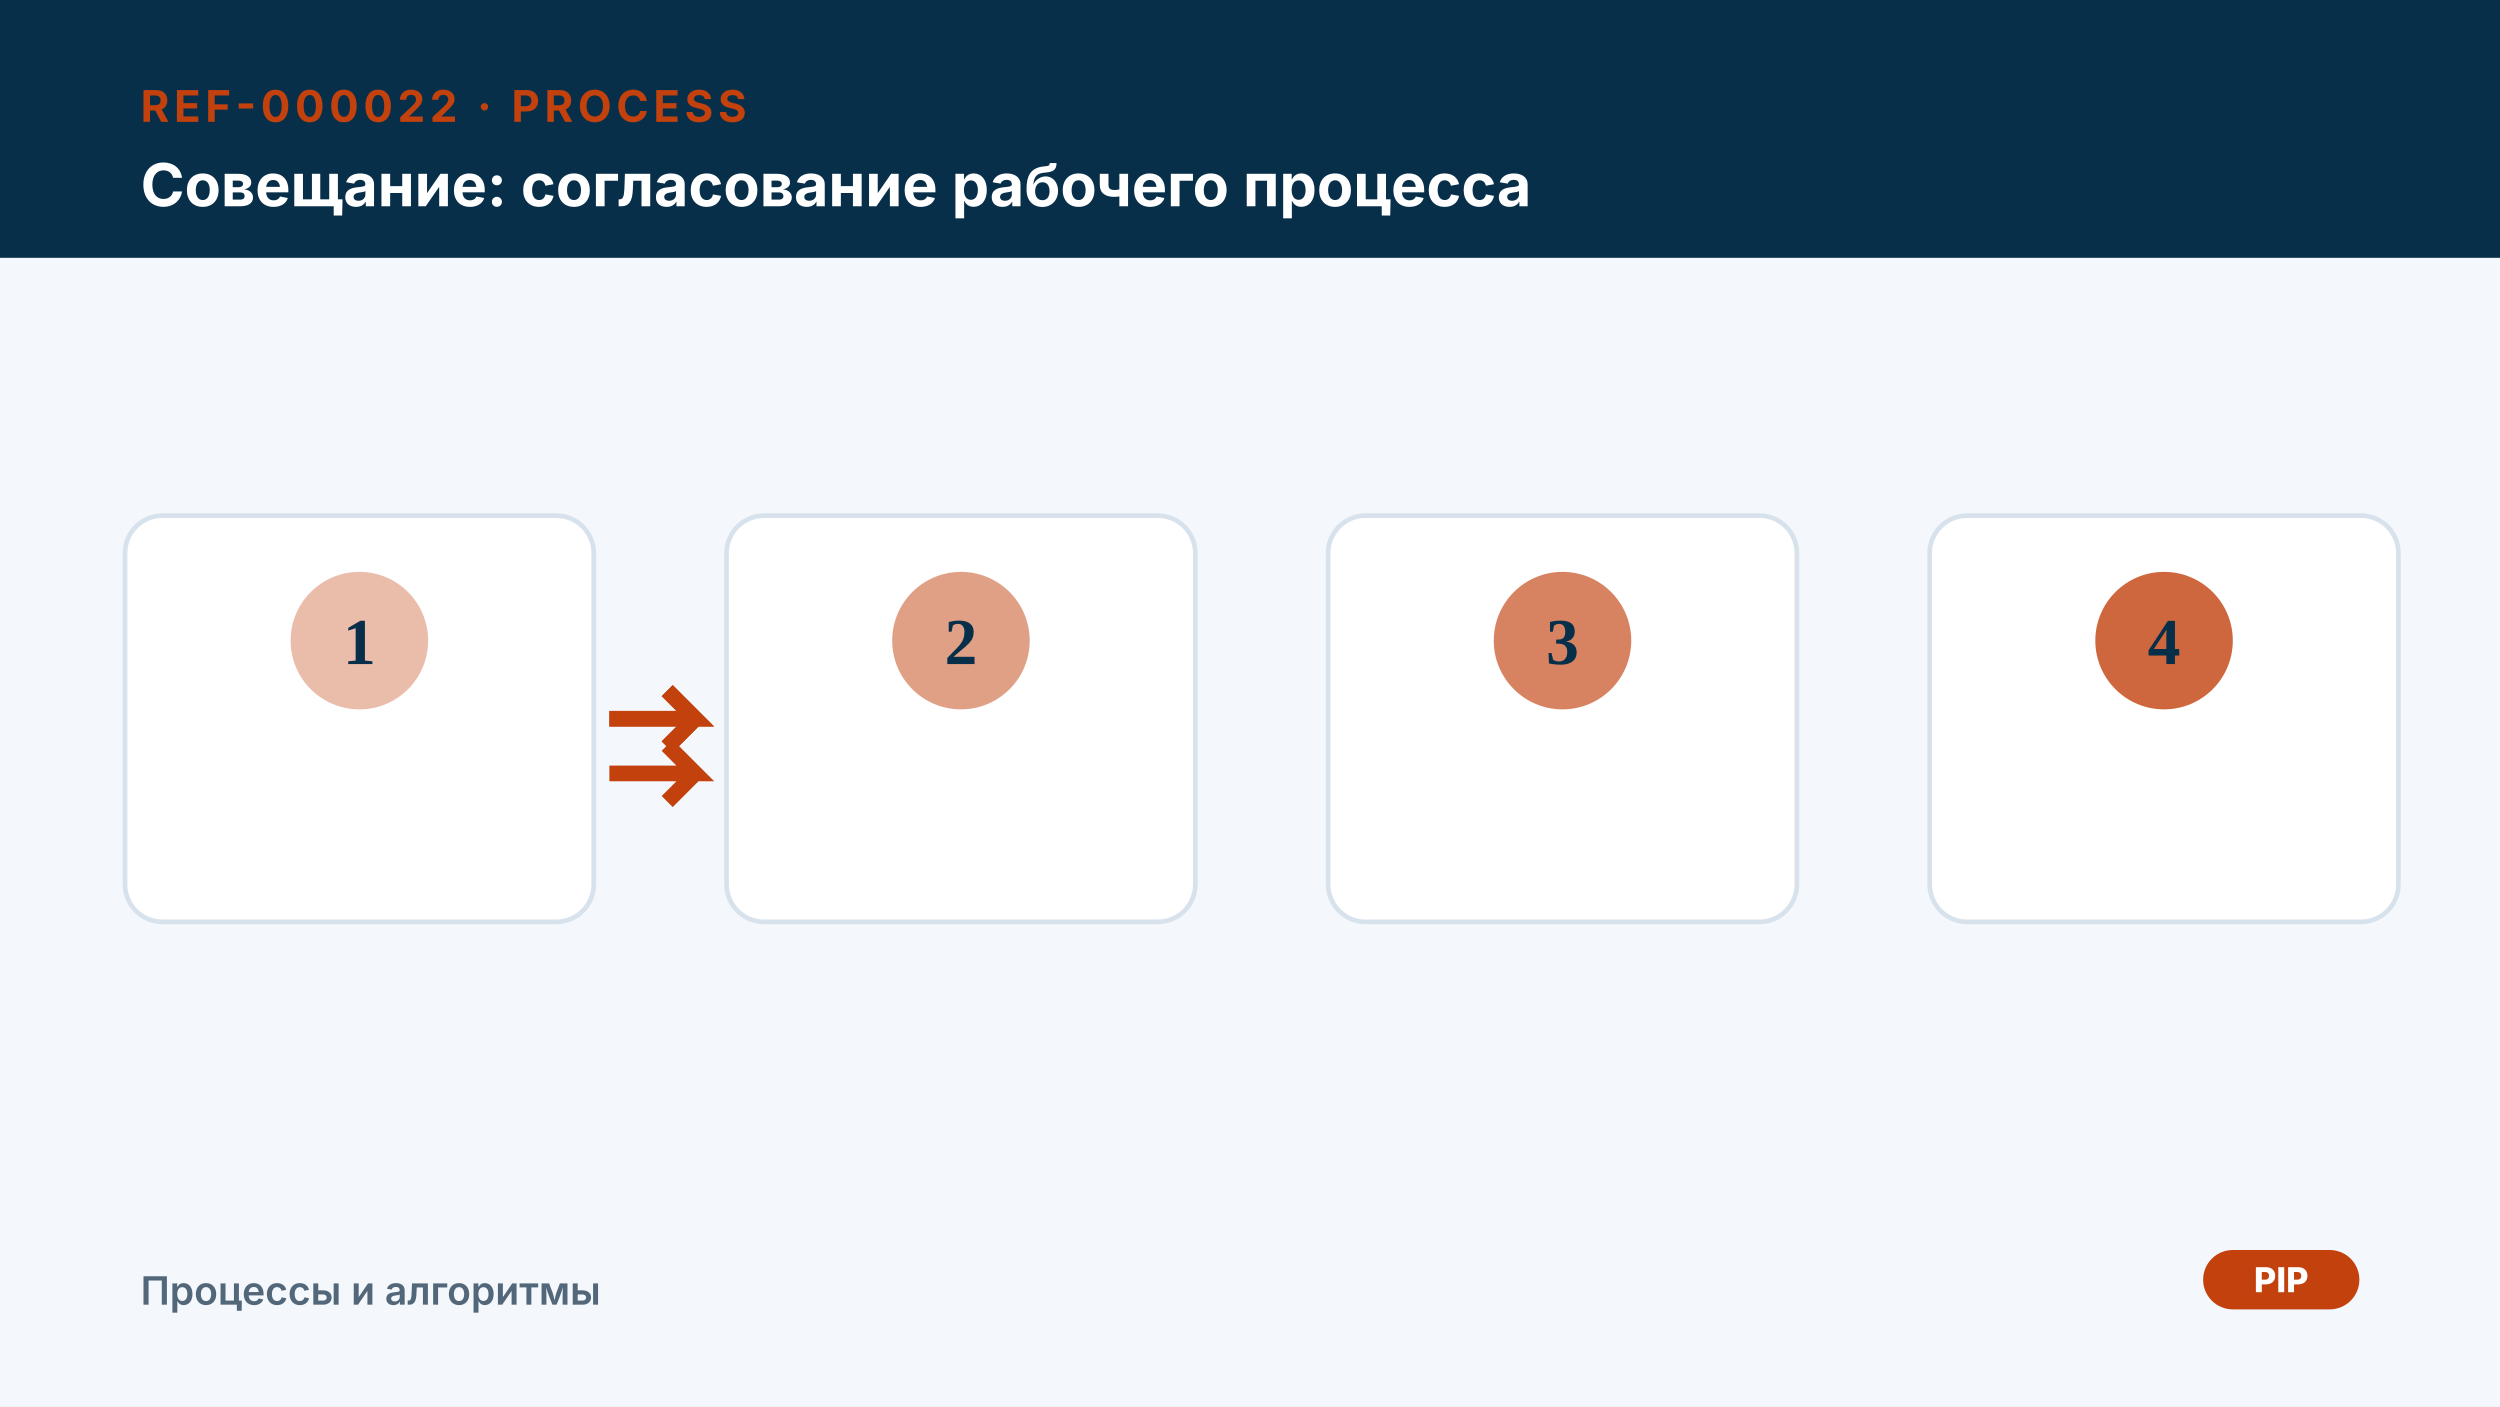
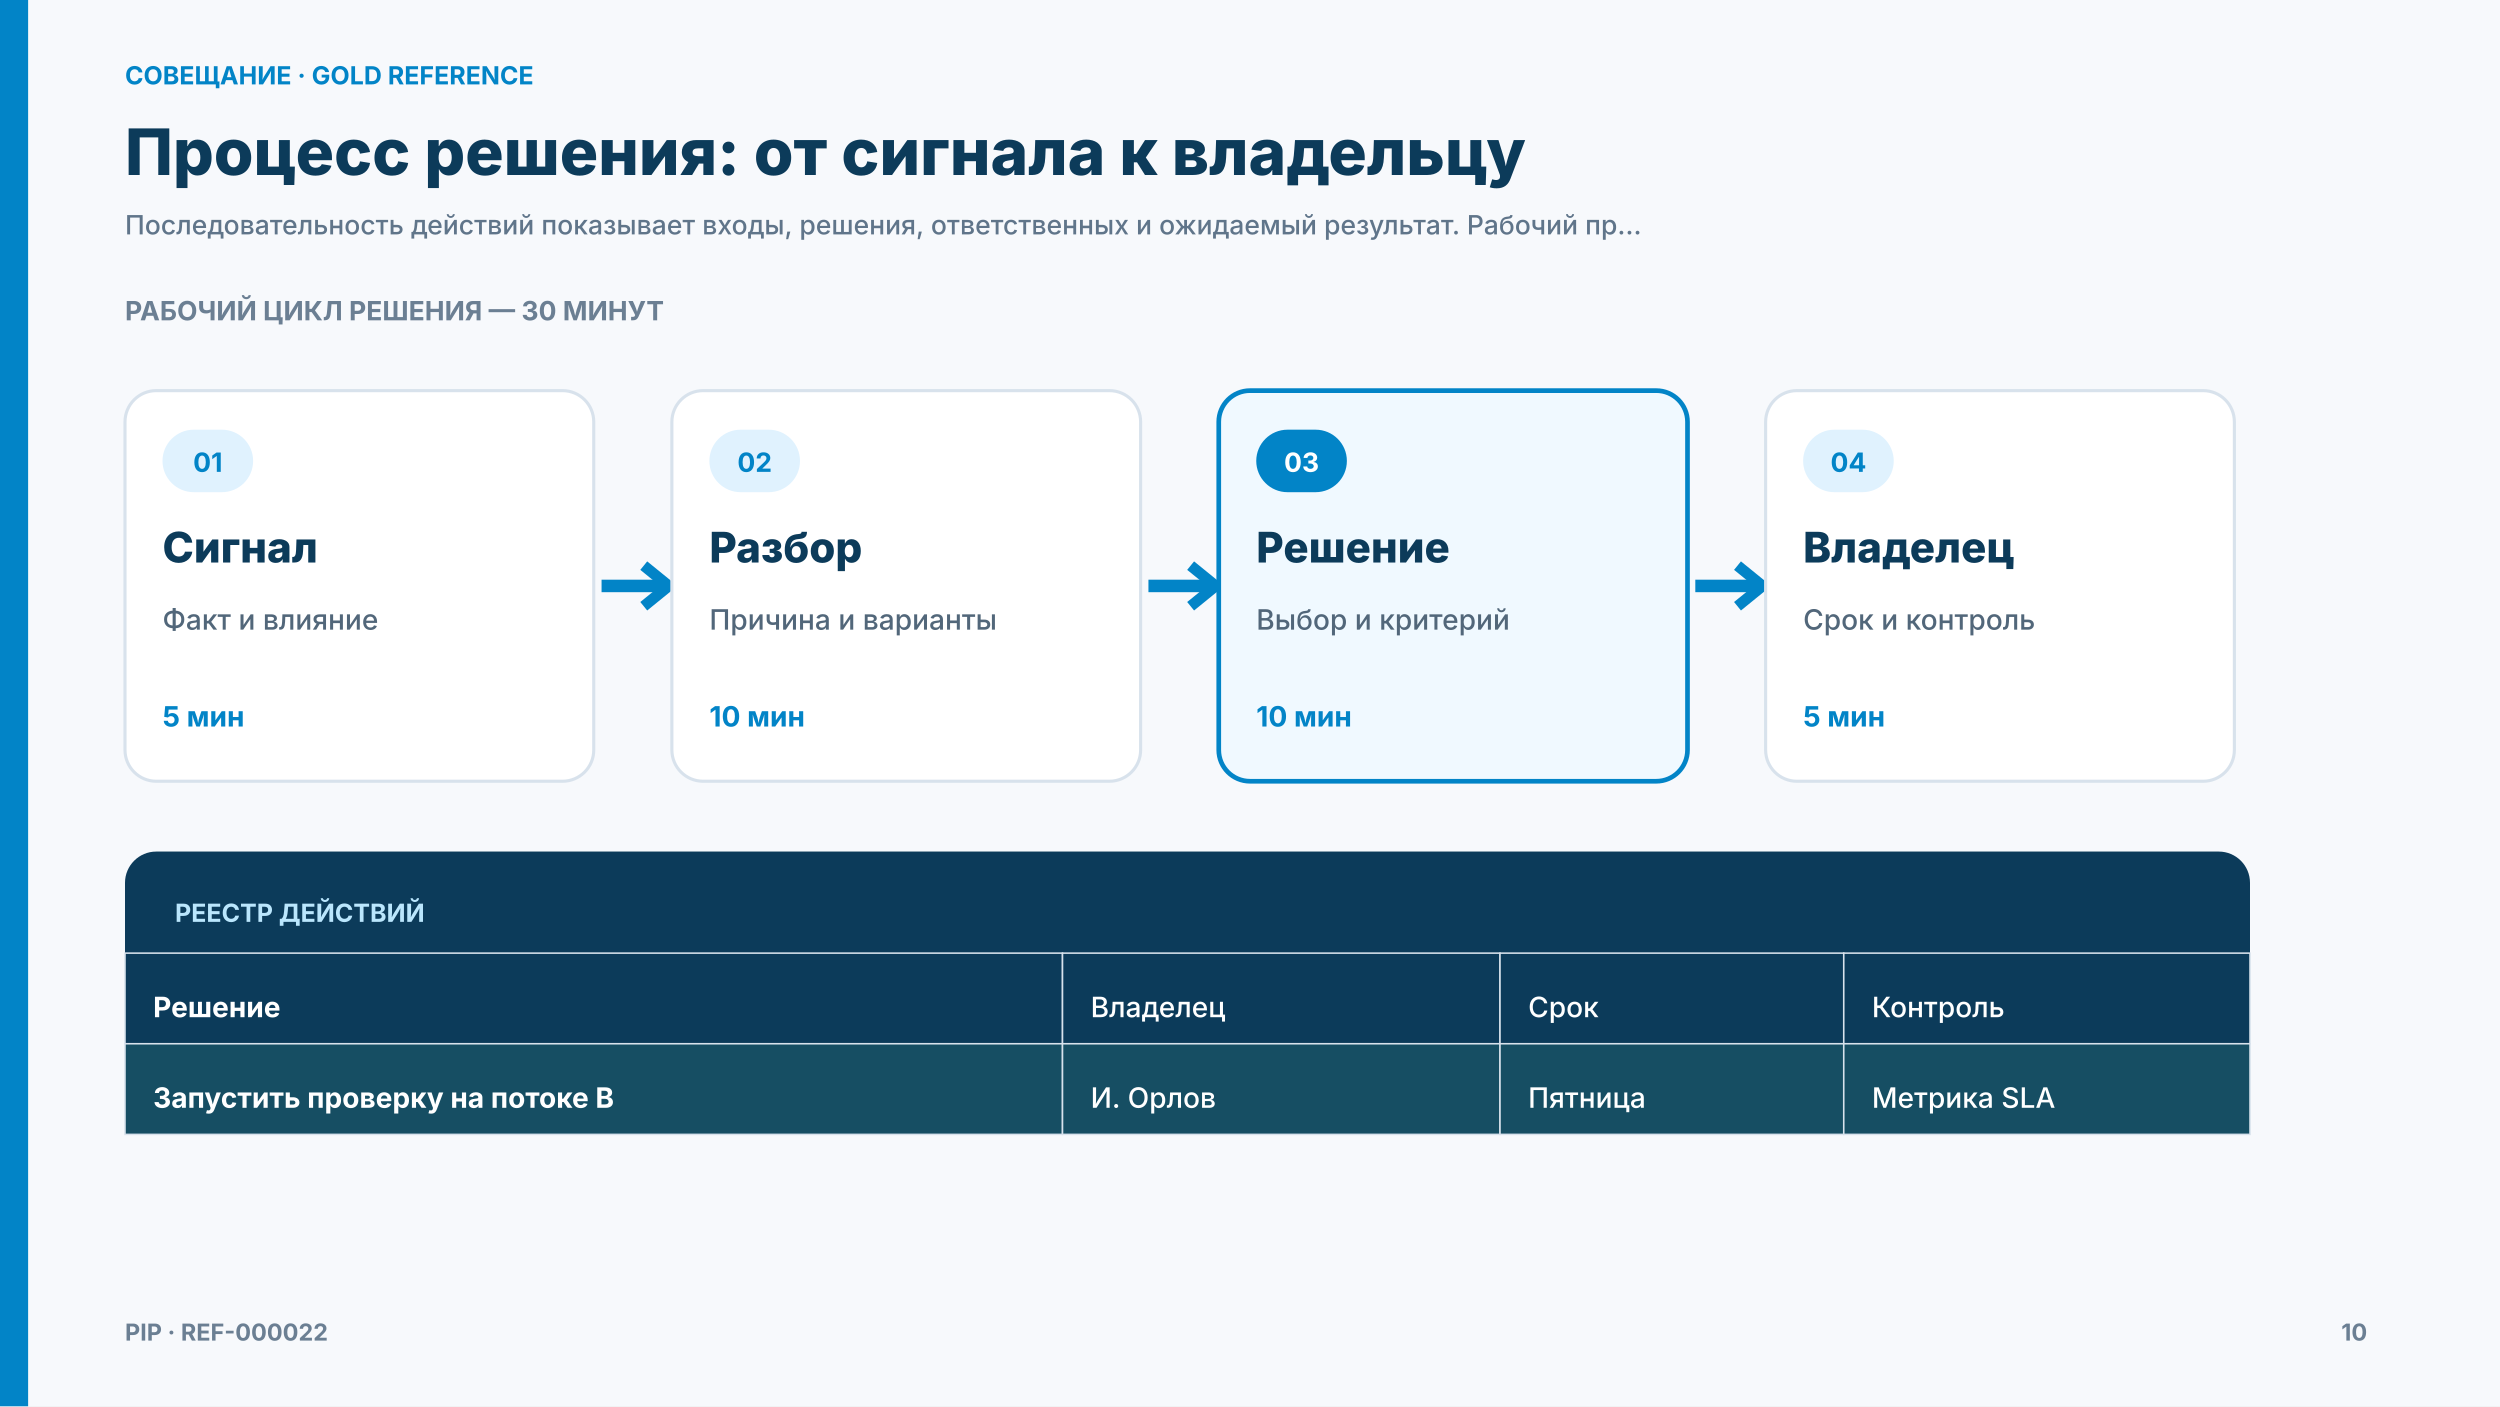
- <svg xmlns="http://www.w3.org/2000/svg" viewBox="0 0 1600 900" role="img" aria-labelledby="title description">
-   <rect width="1600" height="900" fill="#F4F7FB" />
-   <rect width="1600" height="165" fill="#082F49" />
-   <text x="90" y="78" font-family="Inter, Arial, sans-serif" font-size="28" font-weight="700" letter-spacing="3" fill="#C2410C">REF-000022 · PROCESS</text>
-   <text x="90" y="132" font-family="Inter, Arial, sans-serif" font-size="38" font-weight="700" fill="#FFFFFF">Совещание: согласование рабочего процесса</text>
-   <rect x="80" y="330" width="300" height="260" rx="24" fill="#FFFFFF" stroke="#D8E2EC" stroke-width="3" />
-   <circle cx="230" cy="410" r="44" fill="#C2410C" opacity="0.35" />
-   <text x="230" y="425" text-anchor="middle" font-size="42" font-weight="800" fill="#082F49">1</text>
-   <path d="M390 460h55l-18-18m18 18-18 18" stroke="#C2410C" stroke-width="10" fill="none" />
-   <rect x="465" y="330" width="300" height="260" rx="24" fill="#FFFFFF" stroke="#D8E2EC" stroke-width="3" />
-   <circle cx="615" cy="410" r="44" fill="#C2410C" opacity="0.5" />
-   <text x="615" y="425" text-anchor="middle" font-size="42" font-weight="800" fill="#082F49">2</text>
-   <path d="M390 495h55l-18-18m18 18-18 18" stroke="#C2410C" stroke-width="10" fill="none" />
-   <rect x="850" y="330" width="300" height="260" rx="24" fill="#FFFFFF" stroke="#D8E2EC" stroke-width="3" />
-   <circle cx="1000" cy="410" r="44" fill="#C2410C" opacity="0.65" />
-   <text x="1000" y="425" text-anchor="middle" font-size="42" font-weight="800" fill="#082F49">3</text>
-   <path d="M390 460h55l-18-18m18 18-18 18" stroke="#C2410C" stroke-width="10" fill="none" />
-   <rect x="1235" y="330" width="300" height="260" rx="24" fill="#FFFFFF" stroke="#D8E2EC" stroke-width="3" />
-   <circle cx="1385" cy="410" r="44" fill="#C2410C" opacity="0.8" />
-   <text x="1385" y="425" text-anchor="middle" font-size="42" font-weight="800" fill="#082F49">4</text>
-   <text x="90" y="835" font-family="Inter, Arial, sans-serif" font-size="25" font-weight="600" fill="#52677A">Процессы и алгоритмы</text>
-   <rect x="1410" y="800" width="100" height="38" rx="19" fill="#C2410C" />
-   <text x="1460" y="827" text-anchor="middle" font-family="Inter, Arial, sans-serif" font-size="22" font-weight="800" fill="#FFFFFF">PIP</text>
+ <svg xmlns="http://www.w3.org/2000/svg" viewBox="0 0 1600 900" role="img" aria-labelledby="title description" data-gold="true" data-layout="gold-10">
+   <rect width="1600" height="900" fill="#F7F9FC" />
+   <rect x="0" y="0" width="18" height="900" fill="#0284C7" />
+   <text x="80" y="54" font-family="Inter, Arial, sans-serif" font-size="16" font-weight="750" fill="#0284C7" text-anchor="start">СОВЕЩАНИЕ · GOLD REFERENCE</text>
+   <text x="80" y="112" font-family="Inter, Arial, sans-serif" font-size="41" font-weight="800" fill="#0C3B5A" text-anchor="start">Процесс решения: от сигнала к владельцу</text>
+   <text x="80" y="150" font-family="Inter, Arial, sans-serif" font-size="17" font-weight="500" fill="#60758A" text-anchor="start">Последовательность действий показывает входы, решения, ответственных и ожидаемый результат. Рабочий пр…</text>
+   <text x="80" y="205" font-family="Inter, Arial, sans-serif" font-size="17" font-weight="700" fill="#6B7F93" text-anchor="start">РАБОЧИЙ ЦИКЛ РЕШЕНИЯ — 30 МИНУТ</text>
+   <rect x="80" y="250" width="300" height="250" rx="20" fill="#FFFFFF" stroke="#D8E2EC" stroke-width="2" />
+   <rect x="104" y="275" width="58" height="40" rx="20" fill="#E0F2FE" stroke="#E0F2FE" stroke-width="0" />
+   <text x="133" y="302" font-family="Inter, Arial, sans-serif" font-size="17" font-weight="700" fill="#0284C7" text-anchor="middle">01</text>
+   <text x="104" y="360" font-family="Inter, Arial, sans-serif" font-size="27" font-weight="800" fill="#0C3B5A" text-anchor="start">Сигнал</text>
+   <text x="104" y="403" font-family="Inter, Arial, sans-serif" font-size="18" font-weight="550" fill="#52677A" text-anchor="start">Факт и влияние</text>
+   <text x="104" y="465" font-family="Inter, Arial, sans-serif" font-size="18" font-weight="750" fill="#0284C7" text-anchor="start">5 мин</text>
+   <path d="M385 375h40" stroke="#0284C7" stroke-width="8" />
+   <path d="m412 362 16 13-16 13" fill="none" stroke="#0284C7" stroke-width="7" />
+   <rect x="430" y="250" width="300" height="250" rx="20" fill="#FFFFFF" stroke="#D8E2EC" stroke-width="2" />
+   <rect x="454" y="275" width="58" height="40" rx="20" fill="#E0F2FE" stroke="#E0F2FE" stroke-width="0" />
+   <text x="483" y="302" font-family="Inter, Arial, sans-serif" font-size="17" font-weight="700" fill="#0284C7" text-anchor="middle">02</text>
+   <text x="454" y="360" font-family="Inter, Arial, sans-serif" font-size="27" font-weight="800" fill="#0C3B5A" text-anchor="start">Разбор</text>
+   <text x="454" y="403" font-family="Inter, Arial, sans-serif" font-size="18" font-weight="550" fill="#52677A" text-anchor="start">Причина и варианты</text>
+   <text x="454" y="465" font-family="Inter, Arial, sans-serif" font-size="18" font-weight="750" fill="#0284C7" text-anchor="start">10 мин</text>
+   <path d="M735 375h40" stroke="#0284C7" stroke-width="8" />
+   <path d="m762 362 16 13-16 13" fill="none" stroke="#0284C7" stroke-width="7" />
+   <rect x="780" y="250" width="300" height="250" rx="20" fill="#F0F9FF" stroke="#0284C7" stroke-width="3" />
+   <rect x="804" y="275" width="58" height="40" rx="20" fill="#0284C7" stroke="#0284C7" stroke-width="0" />
+   <text x="833" y="302" font-family="Inter, Arial, sans-serif" font-size="17" font-weight="700" fill="#FFFFFF" text-anchor="middle">03</text>
+   <text x="804" y="360" font-family="Inter, Arial, sans-serif" font-size="27" font-weight="800" fill="#0C3B5A" text-anchor="start">Решение</text>
+   <text x="804" y="403" font-family="Inter, Arial, sans-serif" font-size="18" font-weight="550" fill="#52677A" text-anchor="start">Выбор и критерий</text>
+   <text x="804" y="465" font-family="Inter, Arial, sans-serif" font-size="18" font-weight="750" fill="#0284C7" text-anchor="start">10 мин</text>
+   <path d="M1085 375h40" stroke="#0284C7" stroke-width="8" />
+   <path d="m1112 362 16 13-16 13" fill="none" stroke="#0284C7" stroke-width="7" />
+   <rect x="1130" y="250" width="300" height="250" rx="20" fill="#FFFFFF" stroke="#D8E2EC" stroke-width="2" />
+   <rect x="1154" y="275" width="58" height="40" rx="20" fill="#E0F2FE" stroke="#E0F2FE" stroke-width="0" />
+   <text x="1183" y="302" font-family="Inter, Arial, sans-serif" font-size="17" font-weight="700" fill="#0284C7" text-anchor="middle">04</text>
+   <text x="1154" y="360" font-family="Inter, Arial, sans-serif" font-size="27" font-weight="800" fill="#0C3B5A" text-anchor="start">Владелец</text>
+   <text x="1154" y="403" font-family="Inter, Arial, sans-serif" font-size="18" font-weight="550" fill="#52677A" text-anchor="start">Срок и контроль</text>
+   <text x="1154" y="465" font-family="Inter, Arial, sans-serif" font-size="18" font-weight="750" fill="#0284C7" text-anchor="start">5 мин</text>
+   <rect x="80" y="545" width="1360" height="180" rx="20" fill="#0C3B5A" stroke="#0C3B5A" stroke-width="0" />
+   <text x="112" y="590" font-family="Inter, Arial, sans-serif" font-size="16" font-weight="700" fill="#BAE6FD" text-anchor="start">РЕЕСТР ДЕЙСТВИЙ</text>
+   <rect x="80" y="610" width="600" height="58" rx="0" fill="#0C3B5A" stroke="#D8E2EC" stroke-width="1" />
+   <text x="98" y="651" font-family="Inter, Arial, sans-serif" font-size="18" font-weight="650" fill="#FFFFFF" text-anchor="start">Решение</text>
+   <rect x="680" y="610" width="280" height="58" rx="0" fill="#0C3B5A" stroke="#D8E2EC" stroke-width="1" />
+   <text x="698" y="651" font-family="Inter, Arial, sans-serif" font-size="18" font-weight="550" fill="#FFFFFF" text-anchor="start">Владелец</text>
+   <rect x="960" y="610" width="220" height="58" rx="0" fill="#0C3B5A" stroke="#D8E2EC" stroke-width="1" />
+   <text x="978" y="651" font-family="Inter, Arial, sans-serif" font-size="18" font-weight="550" fill="#FFFFFF" text-anchor="start">Срок</text>
+   <rect x="1180" y="610" width="260" height="58" rx="0" fill="#0C3B5A" stroke="#D8E2EC" stroke-width="1" />
+   <text x="1198" y="651" font-family="Inter, Arial, sans-serif" font-size="18" font-weight="550" fill="#FFFFFF" text-anchor="start">Контроль</text>
+   <rect x="80" y="668" width="600" height="58" rx="0" fill="#164E63" stroke="#D8E2EC" stroke-width="1" />
+   <text x="98" y="709" font-family="Inter, Arial, sans-serif" font-size="18" font-weight="650" fill="#FFFFFF" text-anchor="start">Запустить проверку на потоке B</text>
+   <rect x="680" y="668" width="280" height="58" rx="0" fill="#164E63" stroke="#D8E2EC" stroke-width="1" />
+   <text x="698" y="709" font-family="Inter, Arial, sans-serif" font-size="18" font-weight="550" fill="#FFFFFF" text-anchor="start">И. Орлов</text>
+   <rect x="960" y="668" width="220" height="58" rx="0" fill="#164E63" stroke="#D8E2EC" stroke-width="1" />
+   <text x="978" y="709" font-family="Inter, Arial, sans-serif" font-size="18" font-weight="550" fill="#FFFFFF" text-anchor="start">Пятница</text>
+   <rect x="1180" y="668" width="260" height="58" rx="0" fill="#164E63" stroke="#D8E2EC" stroke-width="1" />
+   <text x="1198" y="709" font-family="Inter, Arial, sans-serif" font-size="18" font-weight="550" fill="#FFFFFF" text-anchor="start">Метрика SLA</text>
+   <text x="80" y="858" font-family="Inter, Arial, sans-serif" font-size="15" font-weight="700" fill="#6B7F93" text-anchor="start">PIP · REF-000022</text>
+   <text x="1515" y="858" font-family="Inter, Arial, sans-serif" font-size="15" font-weight="700" fill="#6B7F93" text-anchor="end">10</text>
</svg>
